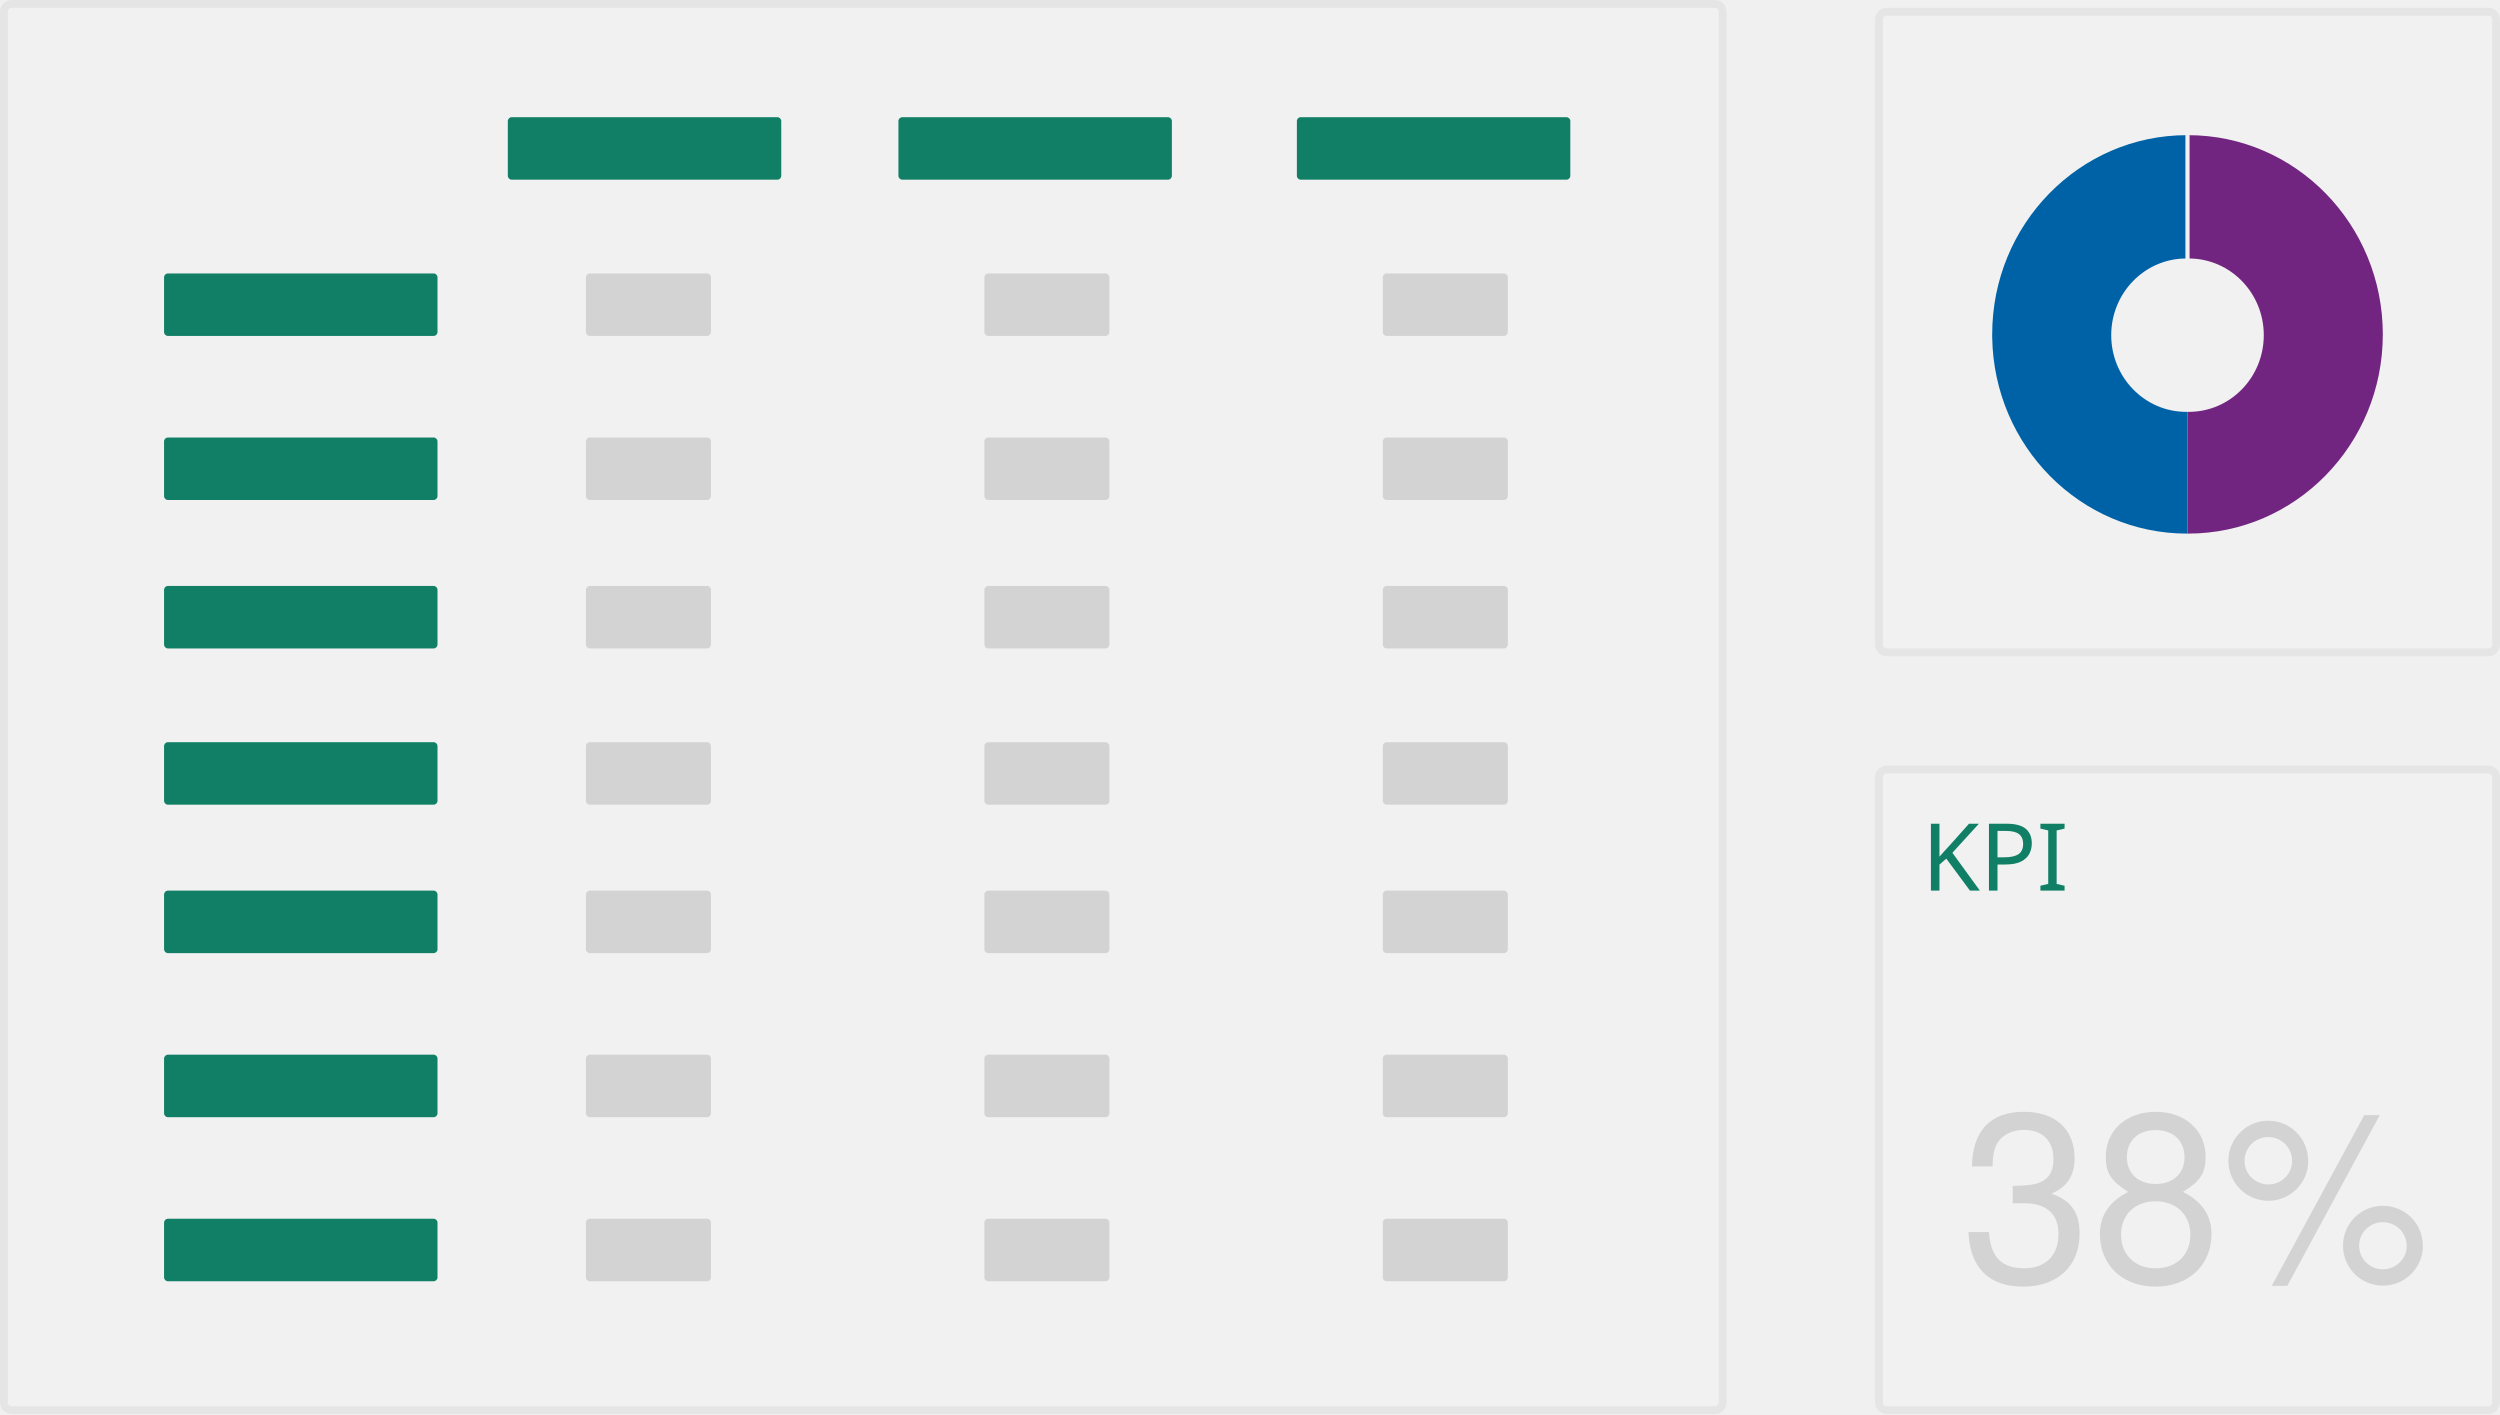
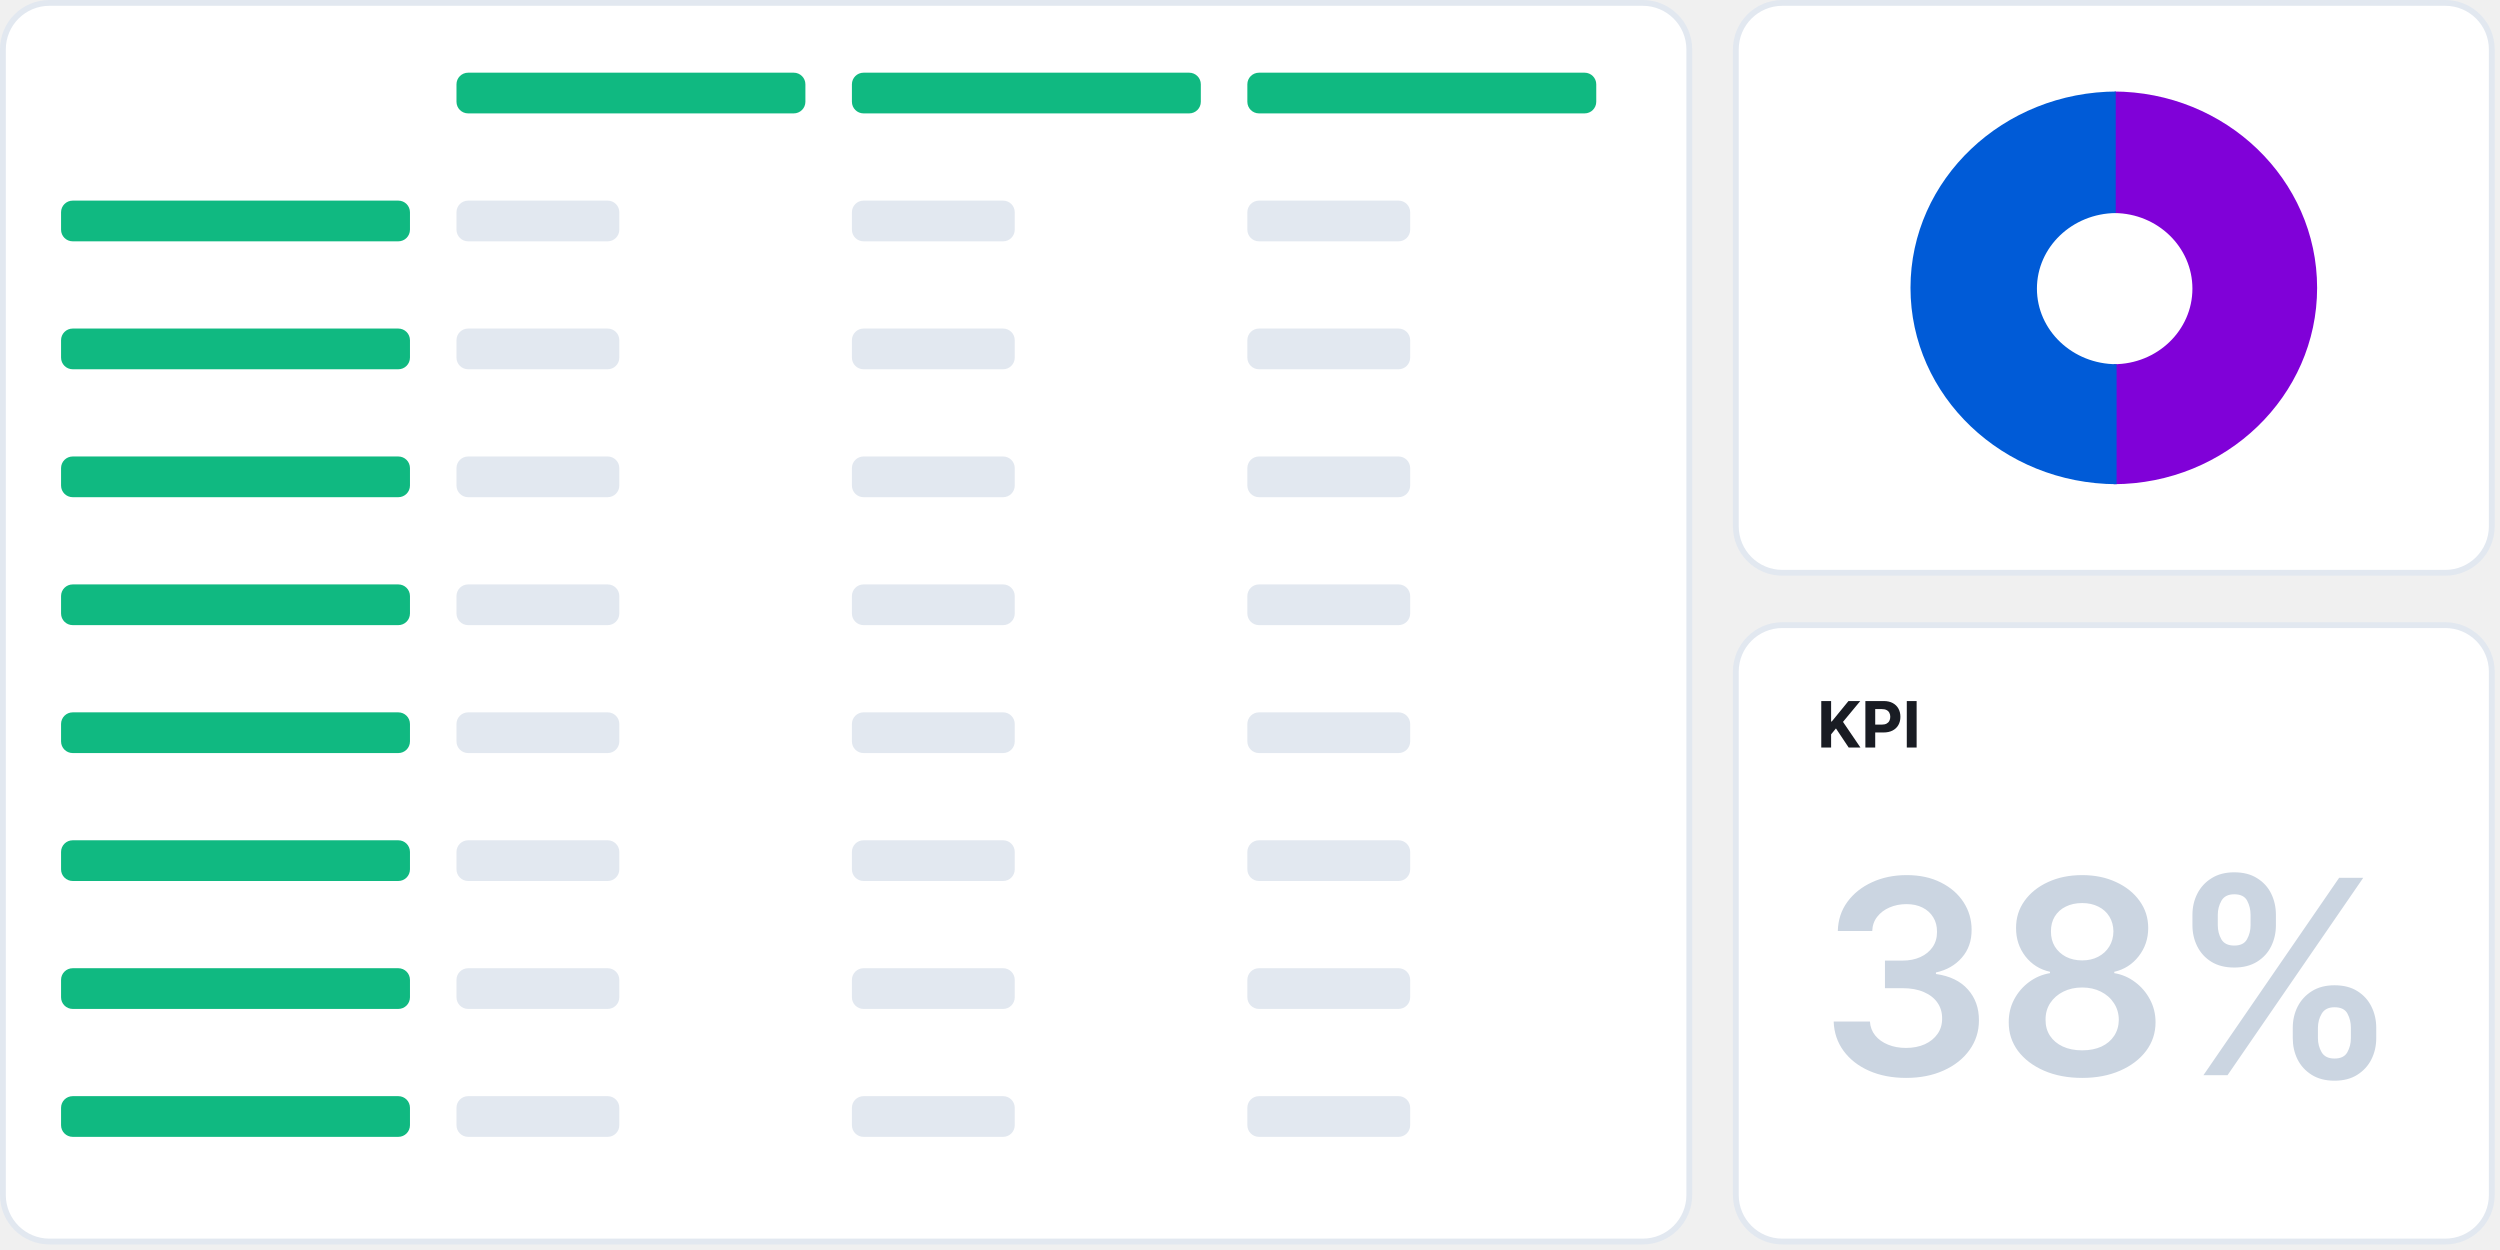
- <svg xmlns="http://www.w3.org/2000/svg" width="320px" height="181px" viewBox="0 0 320 181" version="1.1">
-   <g id="Page-1" stroke="none" stroke-width="1" fill="none" fill-rule="evenodd">
-     <g id="Group-19">
-       <g id="Group-17-Copy" transform="translate(240, 1)" fill="#F1F1F1" stroke="#E5E5E5">
-         <rect id="Rectangle" x="0.5" y="0.5" width="79" height="82" rx="1" />
-       </g>
-       <g id="Group-17-Copy-4" transform="translate(240, 98)" fill="#F1F1F1" stroke="#E5E5E5">
-         <rect id="Rectangle" x="0.5" y="0.5" width="79" height="82" rx="1" />
-       </g>
-       <g id="Group-17-Copy-3" fill="#F1F1F1" stroke="#E5E5E5">
-         <rect id="Rectangle" x="0.5" y="0.5" width="220" height="180" rx="1" />
-       </g>
-       <rect id="Rectangle" fill="#D3D3D3" x="75" y="35" width="16" height="8" rx="0.5" />
-       <rect id="Rectangle-Copy" fill="#D3D3D3" x="126" y="35" width="16" height="8" rx="0.5" />
-       <rect id="Rectangle-Copy-2" fill="#D3D3D3" x="177" y="35" width="16" height="8" rx="0.5" />
-       <rect id="Rectangle-Copy-3" fill="#D3D3D3" x="75" y="56" width="16" height="8" rx="0.5" />
-       <rect id="Rectangle-Copy-11" fill="#D3D3D3" x="126" y="56" width="16" height="8" rx="0.5" />
-       <rect id="Rectangle-Copy-13" fill="#D3D3D3" x="177" y="56" width="16" height="8" rx="0.5" />
-       <rect id="Rectangle-Copy-9" fill="#D3D3D3" x="75" y="75" width="16" height="8" rx="0.5" />
-       <rect id="Rectangle-Copy-12" fill="#D3D3D3" x="126" y="75" width="16" height="8" rx="0.5" />
-       <rect id="Rectangle-Copy-38" fill="#D3D3D3" x="177" y="75" width="16" height="8" rx="0.5" />
-       <rect id="Rectangle-Copy-10" fill="#D3D3D3" x="75" y="95" width="16" height="8" rx="0.5" />
-       <rect id="Rectangle-Copy-32" fill="#D3D3D3" x="75" y="114" width="16" height="8" rx="0.5" />
-       <rect id="Rectangle-Copy-64" fill="#D3D3D3" x="75" y="135" width="16" height="8" rx="0.5" />
-       <rect id="Rectangle-Copy-103" fill="#D3D3D3" x="75" y="156" width="16" height="8" rx="0.5" />
-       <rect id="Rectangle-Copy-37" fill="#D3D3D3" x="126" y="95" width="16" height="8" rx="0.5" />
-       <rect id="Rectangle-Copy-40" fill="#D3D3D3" x="126" y="114" width="16" height="8" rx="0.5" />
-       <rect id="Rectangle-Copy-71" fill="#D3D3D3" x="126" y="135" width="16" height="8" rx="0.5" />
-       <rect id="Rectangle-Copy-104" fill="#D3D3D3" x="126" y="156" width="16" height="8" rx="0.5" />
-       <rect id="Rectangle-Copy-39" fill="#D3D3D3" x="177" y="95" width="16" height="8" rx="0.5" />
-       <rect id="Rectangle-Copy-48" fill="#D3D3D3" x="177" y="114" width="16" height="8" rx="0.5" />
-       <rect id="Rectangle-Copy-101" fill="#D3D3D3" x="177" y="135" width="16" height="8" rx="0.5" />
-       <rect id="Rectangle-Copy-105" fill="#D3D3D3" x="177" y="156" width="16" height="8" rx="0.5" />
-       <rect id="Rectangle-Copy-4" fill="#107F65" x="65" y="15" width="35" height="8" rx="0.5" />
-       <rect id="Rectangle-Copy-7" fill="#107F65" x="21" y="35" width="35" height="8" rx="0.5" />
-       <rect id="Rectangle-Copy-8" fill="#107F65" x="21" y="56" width="35" height="8" rx="0.5" />
-       <rect id="Rectangle-Copy-35" fill="#107F65" x="21" y="75" width="35" height="8" rx="0.5" />
-       <rect id="Rectangle-Copy-36" fill="#107F65" x="21" y="95" width="35" height="8" rx="0.5" />
-       <rect id="Rectangle-Copy-56" fill="#107F65" x="21" y="114" width="35" height="8" rx="0.5" />
-       <rect id="Rectangle-Copy-102" fill="#107F65" x="21" y="135" width="35" height="8" rx="0.5" />
-       <rect id="Rectangle-Copy-106" fill="#107F65" x="21" y="156" width="35" height="8" rx="0.5" />
-       <rect id="Rectangle-Copy-5" fill="#107F65" x="115" y="15" width="35" height="8" rx="0.5" />
-       <rect id="Rectangle-Copy-6" fill="#107F65" x="166" y="15" width="35" height="8" rx="0.5" />
-       <path d="M280.265,17.302 L280.068,17.301 C293.838,17.301 305,28.718 305,42.801 C305,56.884 293.838,68.301 280.068,68.301 L280,68.3 L280,52.716 C280.055,52.717 280.111,52.718 280.167,52.718 C285.467,52.718 289.764,48.323 289.764,42.902 C289.764,37.515 285.521,33.142 280.266,33.087 L280.265,17.302 Z" id="Combined-Shape" fill="#722580" />
-       <path d="M279.735,17.302 L279.734,33.087 C274.479,33.142 270.236,37.515 270.236,42.902 C270.236,48.323 274.533,52.718 279.833,52.718 C279.889,52.718 279.945,52.717 280.001,52.716 L280,68.3 L279.932,68.301 C266.3,68.301 255.224,57.112 255.003,43.223 L255,42.801 C255,28.718 266.162,17.301 279.932,17.301 L279.735,17.302 Z" id="Combined-Shape" fill="#0062A6" />
-       <text id="38%" font-family="Helvetica" font-size="30" font-weight="normal" line-spacing="21" fill="#D3D3D3">
-         <tspan x="251" y="164">38%</tspan>
-       </text>
-       <text id="KPI" font-family="ProximaNova-Semibold, Proxima Nova" font-size="12" font-weight="500" fill="#107F65">
-         <tspan x="246" y="114">KPI</tspan>
-       </text>
-     </g>
-   </g>
+ <svg xmlns="http://www.w3.org/2000/svg" width="350" height="175" viewBox="0 0 350 175" fill="none">
+   <path d="M229.989 0.407H6.92C3.323 0.407 0.407 3.323 0.407 6.92V167.302C0.407 170.899 3.323 173.815 6.92 173.815H229.989C233.586 173.815 236.502 170.899 236.502 167.302V6.92C236.502 3.323 233.586 0.407 229.989 0.407Z" fill="white" stroke="#E2E8F0" stroke-width="0.814" />
+   <path d="M111.127 10.177H65.537C64.637 10.177 63.908 10.905 63.908 11.805V14.247C63.908 15.146 64.637 15.875 65.537 15.875H111.127C112.027 15.875 112.756 15.146 112.756 14.247V11.805C112.756 10.905 112.027 10.177 111.127 10.177Z" fill="#10B981" />
+   <path d="M166.487 10.177H120.897C119.997 10.177 119.268 10.905 119.268 11.805V14.247C119.268 15.146 119.997 15.875 120.897 15.875H166.487C167.387 15.875 168.116 15.146 168.116 14.247V11.805C168.116 10.905 167.387 10.177 166.487 10.177Z" fill="#10B981" />
+   <path d="M221.848 10.177H176.257C175.358 10.177 174.629 10.905 174.629 11.805V14.247C174.629 15.146 175.358 15.875 176.257 15.875H221.848C222.747 15.875 223.476 15.146 223.476 14.247V11.805C223.476 10.905 222.747 10.177 221.848 10.177Z" fill="#10B981" />
+   <path d="M55.767 28.087H10.177C9.277 28.087 8.548 28.816 8.548 29.715V32.158C8.548 33.057 9.277 33.786 10.177 33.786H55.767C56.666 33.786 57.395 33.057 57.395 32.158V29.715C57.395 28.816 56.666 28.087 55.767 28.087Z" fill="#10B981" />
+   <path d="M85.076 28.087H65.537C64.637 28.087 63.908 28.816 63.908 29.715V32.158C63.908 33.057 64.637 33.786 65.537 33.786H85.076C85.975 33.786 86.704 33.057 86.704 32.158V29.715C86.704 28.816 85.975 28.087 85.076 28.087Z" fill="#E2E8F0" />
+   <path d="M140.436 28.087H120.897C119.997 28.087 119.268 28.816 119.268 29.715V32.158C119.268 33.057 119.997 33.786 120.897 33.786H140.436C141.335 33.786 142.064 33.057 142.064 32.158V29.715C142.064 28.816 141.335 28.087 140.436 28.087Z" fill="#E2E8F0" />
+   <path d="M195.796 28.087H176.257C175.358 28.087 174.629 28.816 174.629 29.715V32.158C174.629 33.057 175.358 33.786 176.257 33.786H195.796C196.695 33.786 197.424 33.057 197.424 32.158V29.715C197.424 28.816 196.695 28.087 195.796 28.087Z" fill="#E2E8F0" />
+   <path d="M55.767 45.998H10.177C9.277 45.998 8.548 46.727 8.548 47.626V50.068C8.548 50.968 9.277 51.697 10.177 51.697H55.767C56.666 51.697 57.395 50.968 57.395 50.068V47.626C57.395 46.727 56.666 45.998 55.767 45.998Z" fill="#10B981" />
+   <path d="M85.076 45.998H65.537C64.637 45.998 63.908 46.727 63.908 47.626V50.068C63.908 50.968 64.637 51.697 65.537 51.697H85.076C85.975 51.697 86.704 50.968 86.704 50.068V47.626C86.704 46.727 85.975 45.998 85.076 45.998Z" fill="#E2E8F0" />
+   <path d="M140.436 45.998H120.897C119.997 45.998 119.268 46.727 119.268 47.626V50.068C119.268 50.968 119.997 51.697 120.897 51.697H140.436C141.335 51.697 142.064 50.968 142.064 50.068V47.626C142.064 46.727 141.335 45.998 140.436 45.998Z" fill="#E2E8F0" />
+   <path d="M195.796 45.998H176.257C175.358 45.998 174.629 46.727 174.629 47.626V50.068C174.629 50.968 175.358 51.697 176.257 51.697H195.796C196.695 51.697 197.424 50.968 197.424 50.068V47.626C197.424 46.727 196.695 45.998 195.796 45.998Z" fill="#E2E8F0" />
+   <path d="M55.767 63.908H10.177C9.277 63.908 8.548 64.637 8.548 65.537V67.979C8.548 68.878 9.277 69.607 10.177 69.607H55.767C56.666 69.607 57.395 68.878 57.395 67.979V65.537C57.395 64.637 56.666 63.908 55.767 63.908Z" fill="#10B981" />
+   <path d="M85.076 63.908H65.537C64.637 63.908 63.908 64.637 63.908 65.537V67.979C63.908 68.878 64.637 69.607 65.537 69.607H85.076C85.975 69.607 86.704 68.878 86.704 67.979V65.537C86.704 64.637 85.975 63.908 85.076 63.908Z" fill="#E2E8F0" />
+   <path d="M140.436 63.908H120.897C119.997 63.908 119.268 64.637 119.268 65.537V67.979C119.268 68.878 119.997 69.607 120.897 69.607H140.436C141.335 69.607 142.064 68.878 142.064 67.979V65.537C142.064 64.637 141.335 63.908 140.436 63.908Z" fill="#E2E8F0" />
+   <path d="M195.796 63.908H176.257C175.358 63.908 174.629 64.637 174.629 65.537V67.979C174.629 68.878 175.358 69.607 176.257 69.607H195.796C196.695 69.607 197.424 68.878 197.424 67.979V65.537C197.424 64.637 196.695 63.908 195.796 63.908Z" fill="#E2E8F0" />
+   <path d="M55.767 81.819H10.177C9.277 81.819 8.548 82.548 8.548 83.447V85.89C8.548 86.789 9.277 87.518 10.177 87.518H55.767C56.666 87.518 57.395 86.789 57.395 85.89V83.447C57.395 82.548 56.666 81.819 55.767 81.819Z" fill="#10B981" />
+   <path d="M85.076 81.819H65.537C64.637 81.819 63.908 82.548 63.908 83.447V85.89C63.908 86.789 64.637 87.518 65.537 87.518H85.076C85.975 87.518 86.704 86.789 86.704 85.89V83.447C86.704 82.548 85.975 81.819 85.076 81.819Z" fill="#E2E8F0" />
+   <path d="M140.436 81.819H120.897C119.997 81.819 119.268 82.548 119.268 83.447V85.89C119.268 86.789 119.997 87.518 120.897 87.518H140.436C141.335 87.518 142.064 86.789 142.064 85.89V83.447C142.064 82.548 141.335 81.819 140.436 81.819Z" fill="#E2E8F0" />
+   <path d="M195.796 81.819H176.257C175.358 81.819 174.629 82.548 174.629 83.447V85.89C174.629 86.789 175.358 87.518 176.257 87.518H195.796C196.695 87.518 197.424 86.789 197.424 85.89V83.447C197.424 82.548 196.695 81.819 195.796 81.819Z" fill="#E2E8F0" />
+   <path d="M55.767 99.73H10.177C9.277 99.73 8.548 100.459 8.548 101.358V103.8C8.548 104.7 9.277 105.429 10.177 105.429H55.767C56.666 105.429 57.395 104.7 57.395 103.8V101.358C57.395 100.459 56.666 99.73 55.767 99.73Z" fill="#10B981" />
+   <path d="M85.076 99.73H65.537C64.637 99.73 63.908 100.459 63.908 101.358V103.8C63.908 104.7 64.637 105.429 65.537 105.429H85.076C85.975 105.429 86.704 104.7 86.704 103.8V101.358C86.704 100.459 85.975 99.73 85.076 99.73Z" fill="#E2E8F0" />
+   <path d="M140.436 99.73H120.897C119.997 99.73 119.268 100.459 119.268 101.358V103.8C119.268 104.7 119.997 105.429 120.897 105.429H140.436C141.335 105.429 142.064 104.7 142.064 103.8V101.358C142.064 100.459 141.335 99.73 140.436 99.73Z" fill="#E2E8F0" />
+   <path d="M195.796 99.73H176.257C175.358 99.73 174.629 100.459 174.629 101.358V103.8C174.629 104.7 175.358 105.429 176.257 105.429H195.796C196.695 105.429 197.424 104.7 197.424 103.8V101.358C197.424 100.459 196.695 99.73 195.796 99.73Z" fill="#E2E8F0" />
+   <path d="M55.767 117.64H10.177C9.277 117.64 8.548 118.369 8.548 119.269V121.711C8.548 122.61 9.277 123.339 10.177 123.339H55.767C56.666 123.339 57.395 122.61 57.395 121.711V119.269C57.395 118.369 56.666 117.64 55.767 117.64Z" fill="#10B981" />
+   <path d="M85.076 117.64H65.537C64.637 117.64 63.908 118.369 63.908 119.269V121.711C63.908 122.61 64.637 123.339 65.537 123.339H85.076C85.975 123.339 86.704 122.61 86.704 121.711V119.269C86.704 118.369 85.975 117.64 85.076 117.64Z" fill="#E2E8F0" />
+   <path d="M140.436 117.64H120.897C119.997 117.64 119.268 118.369 119.268 119.269V121.711C119.268 122.61 119.997 123.339 120.897 123.339H140.436C141.335 123.339 142.064 122.61 142.064 121.711V119.269C142.064 118.369 141.335 117.64 140.436 117.64Z" fill="#E2E8F0" />
+   <path d="M195.796 117.64H176.257C175.358 117.64 174.629 118.369 174.629 119.269V121.711C174.629 122.61 175.358 123.339 176.257 123.339H195.796C196.695 123.339 197.424 122.61 197.424 121.711V119.269C197.424 118.369 196.695 117.64 195.796 117.64Z" fill="#E2E8F0" />
+   <path d="M55.767 135.551H10.177C9.277 135.551 8.548 136.28 8.548 137.179V139.622C8.548 140.521 9.277 141.25 10.177 141.25H55.767C56.666 141.25 57.395 140.521 57.395 139.622V137.179C57.395 136.28 56.666 135.551 55.767 135.551Z" fill="#10B981" />
+   <path d="M85.076 135.551H65.537C64.637 135.551 63.908 136.28 63.908 137.179V139.622C63.908 140.521 64.637 141.25 65.537 141.25H85.076C85.975 141.25 86.704 140.521 86.704 139.622V137.179C86.704 136.28 85.975 135.551 85.076 135.551Z" fill="#E2E8F0" />
+   <path d="M140.436 135.551H120.897C119.997 135.551 119.268 136.28 119.268 137.179V139.622C119.268 140.521 119.997 141.25 120.897 141.25H140.436C141.335 141.25 142.064 140.521 142.064 139.622V137.179C142.064 136.28 141.335 135.551 140.436 135.551Z" fill="#E2E8F0" />
+   <path d="M195.796 135.551H176.257C175.358 135.551 174.629 136.28 174.629 137.179V139.622C174.629 140.521 175.358 141.25 176.257 141.25H195.796C196.695 141.25 197.424 140.521 197.424 139.622V137.179C197.424 136.28 196.695 135.551 195.796 135.551Z" fill="#E2E8F0" />
+   <path d="M55.767 153.462H10.177C9.277 153.462 8.548 154.191 8.548 155.09V157.532C8.548 158.431 9.277 159.16 10.177 159.16H55.767C56.666 159.16 57.395 158.431 57.395 157.532V155.09C57.395 154.191 56.666 153.462 55.767 153.462Z" fill="#10B981" />
+   <path d="M85.076 153.462H65.537C64.637 153.462 63.908 154.191 63.908 155.09V157.532C63.908 158.431 64.637 159.16 65.537 159.16H85.076C85.975 159.16 86.704 158.431 86.704 157.532V155.09C86.704 154.191 85.975 153.462 85.076 153.462Z" fill="#E2E8F0" />
+   <path d="M140.436 153.462H120.897C119.997 153.462 119.268 154.191 119.268 155.09V157.532C119.268 158.431 119.997 159.16 120.897 159.16H140.436C141.335 159.16 142.064 158.431 142.064 157.532V155.09C142.064 154.191 141.335 153.462 140.436 153.462Z" fill="#E2E8F0" />
+   <path d="M195.796 153.462H176.257C175.358 153.462 174.629 154.191 174.629 155.09V157.532C174.629 158.431 175.358 159.16 176.257 159.16H195.796C196.695 159.16 197.424 158.431 197.424 157.532V155.09C197.424 154.191 196.695 153.462 195.796 153.462Z" fill="#E2E8F0" />
+   <path d="M342.337 0.407H249.528C245.931 0.407 243.015 3.323 243.015 6.92V73.678C243.015 77.275 245.931 80.191 249.528 80.191H342.337C345.934 80.191 348.85 77.275 348.85 73.678V6.92C348.85 3.323 345.934 0.407 342.337 0.407Z" fill="white" stroke="#E2E8F0" stroke-width="0.814" />
+   <path fill-rule="evenodd" clip-rule="evenodd" d="M296.054 12.812L295.828 12.81C311.606 12.81 324.396 25.117 324.396 40.299C324.396 55.447 311.662 67.733 295.933 67.788L295.933 50.989C295.935 50.989 295.938 50.989 295.941 50.989C302.014 50.989 306.938 46.252 306.938 40.408C306.938 34.601 302.076 29.886 296.055 29.828L296.054 12.812Z" fill="#8001D8" />
+   <path fill-rule="evenodd" clip-rule="evenodd" d="M296.205 12.812L296.204 29.828C290.1 29.886 285.17 34.601 285.17 40.408C285.17 46.252 290.162 50.989 296.319 50.989C296.321 50.989 296.322 50.989 296.323 50.989L296.322 67.788C280.377 67.731 267.469 55.445 267.469 40.299C267.469 25.117 280.437 12.81 296.434 12.81L296.205 12.812Z" fill="#005BD7" />
+   <path d="M342.337 87.518H249.528C245.931 87.518 243.015 90.434 243.015 94.031V167.302C243.015 170.899 245.931 173.815 249.528 173.815H342.337C345.934 173.815 348.85 170.899 348.85 167.302V94.031C348.85 90.434 345.934 87.518 342.337 87.518Z" fill="white" stroke="#E2E8F0" stroke-width="0.814" />
+   <path d="M254.978 104.659V98.146H256.355V101.018H256.441L258.785 98.146H260.436L258.019 101.062L260.464 104.659H258.817L257.033 101.981L256.355 102.808V104.659H254.978ZM261.153 104.659V98.146H263.722C264.216 98.146 264.637 98.24 264.985 98.429C265.332 98.616 265.597 98.875 265.78 99.208C265.964 99.539 266.056 99.921 266.056 100.353C266.056 100.786 265.963 101.167 265.777 101.498C265.59 101.829 265.32 102.086 264.966 102.271C264.614 102.455 264.188 102.547 263.687 102.547H262.049V101.444H263.465C263.73 101.444 263.948 101.398 264.12 101.307C264.294 101.214 264.423 101.086 264.508 100.922C264.595 100.757 264.638 100.567 264.638 100.353C264.638 100.137 264.595 99.948 264.508 99.787C264.423 99.624 264.294 99.498 264.12 99.409C263.946 99.317 263.725 99.272 263.458 99.272H262.53V104.659H261.153ZM268.328 98.146V104.659H266.951V98.146H268.328Z" fill="#191C23" />
+   <path d="M266.849 150.907C264.906 150.907 263.178 150.574 261.667 149.908C260.165 149.243 258.977 148.316 258.105 147.129C257.232 145.941 256.769 144.569 256.715 143.013H261.789C261.834 143.759 262.081 144.412 262.531 144.969C262.981 145.518 263.579 145.946 264.325 146.251C265.072 146.557 265.909 146.71 266.835 146.71C267.825 146.71 268.702 146.539 269.467 146.197C270.231 145.847 270.83 145.361 271.262 144.74C271.693 144.119 271.905 143.404 271.896 142.594C271.905 141.758 271.689 141.02 271.248 140.381C270.807 139.743 270.169 139.243 269.332 138.884C268.504 138.524 267.506 138.344 266.336 138.344H263.894V134.484H266.336C267.299 134.484 268.14 134.318 268.86 133.985C269.588 133.652 270.16 133.184 270.573 132.582C270.987 131.97 271.19 131.264 271.181 130.463C271.19 129.68 271.014 129.001 270.654 128.425C270.303 127.841 269.804 127.386 269.156 127.062C268.518 126.739 267.767 126.577 266.903 126.577C266.057 126.577 265.275 126.73 264.555 127.036C263.835 127.341 263.255 127.778 262.814 128.344C262.373 128.902 262.139 129.568 262.112 130.342H257.295C257.331 128.794 257.776 127.436 258.631 126.266C259.494 125.088 260.646 124.17 262.085 123.513C263.525 122.848 265.14 122.515 266.93 122.515C268.774 122.515 270.375 122.861 271.734 123.554C273.101 124.238 274.158 125.16 274.905 126.32C275.652 127.481 276.025 128.763 276.025 130.166C276.034 131.723 275.575 133.027 274.649 134.08C273.731 135.132 272.526 135.82 271.032 136.144V136.36C272.975 136.63 274.464 137.35 275.499 138.519C276.542 139.68 277.06 141.124 277.051 142.851C277.051 144.398 276.61 145.784 275.728 147.007C274.856 148.222 273.65 149.175 272.112 149.868C270.582 150.561 268.828 150.907 266.849 150.907ZM291.506 150.907C289.5 150.907 287.719 150.57 286.163 149.895C284.615 149.22 283.401 148.298 282.519 147.129C281.647 145.95 281.215 144.614 281.224 143.121C281.215 141.96 281.467 140.894 281.979 139.923C282.492 138.951 283.185 138.141 284.058 137.494C284.939 136.837 285.92 136.419 286.999 136.239V136.05C285.578 135.735 284.426 135.011 283.545 133.877C282.672 132.735 282.24 131.417 282.249 129.923C282.24 128.502 282.636 127.233 283.437 126.118C284.237 125.002 285.335 124.125 286.729 123.486C288.124 122.839 289.716 122.515 291.506 122.515C293.279 122.515 294.857 122.839 296.243 123.486C297.637 124.125 298.735 125.002 299.536 126.118C300.345 127.233 300.75 128.502 300.75 129.923C300.75 131.417 300.305 132.735 299.414 133.877C298.532 135.011 297.394 135.735 296 136.05V136.239C297.08 136.419 298.051 136.837 298.915 137.494C299.787 138.141 300.48 138.951 300.993 139.923C301.515 140.894 301.776 141.96 301.776 143.121C301.776 144.614 301.335 145.95 300.453 147.129C299.571 148.298 298.357 149.22 296.81 149.895C295.271 150.57 293.504 150.907 291.506 150.907ZM291.506 147.048C292.541 147.048 293.441 146.872 294.205 146.521C294.97 146.161 295.564 145.658 295.987 145.01C296.409 144.362 296.625 143.616 296.634 142.77C296.625 141.888 296.396 141.11 295.946 140.435C295.505 139.752 294.898 139.216 294.124 138.83C293.36 138.443 292.487 138.249 291.506 138.249C290.517 138.249 289.635 138.443 288.862 138.83C288.088 139.216 287.476 139.752 287.026 140.435C286.585 141.11 286.37 141.888 286.379 142.77C286.37 143.616 286.576 144.362 286.999 145.01C287.422 145.649 288.016 146.148 288.781 146.508C289.554 146.868 290.463 147.048 291.506 147.048ZM291.506 134.457C292.352 134.457 293.099 134.286 293.746 133.945C294.403 133.603 294.92 133.126 295.298 132.514C295.676 131.902 295.87 131.196 295.879 130.396C295.87 129.604 295.681 128.911 295.312 128.317C294.943 127.715 294.43 127.251 293.773 126.928C293.117 126.595 292.361 126.428 291.506 126.428C290.634 126.428 289.865 126.595 289.199 126.928C288.542 127.251 288.029 127.715 287.661 128.317C287.301 128.911 287.125 129.604 287.134 130.396C287.125 131.196 287.305 131.902 287.674 132.514C288.052 133.117 288.569 133.594 289.226 133.945C289.892 134.286 290.652 134.457 291.506 134.457ZM320.988 145.347V143.89C320.988 142.819 321.213 141.834 321.663 140.935C322.122 140.035 322.787 139.311 323.66 138.762C324.533 138.213 325.59 137.939 326.831 137.939C328.109 137.939 329.179 138.213 330.043 138.762C330.906 139.302 331.559 140.022 331.999 140.921C332.449 141.821 332.674 142.81 332.674 143.89V145.347C332.674 146.418 332.449 147.403 331.999 148.303C331.55 149.202 330.888 149.926 330.016 150.475C329.152 151.024 328.091 151.298 326.831 151.298C325.572 151.298 324.506 151.024 323.633 150.475C322.76 149.926 322.099 149.202 321.649 148.303C321.209 147.403 320.988 146.418 320.988 145.347ZM324.51 143.89V145.347C324.51 146.058 324.681 146.71 325.023 147.304C325.365 147.898 325.968 148.195 326.831 148.195C327.704 148.195 328.302 147.902 328.626 147.317C328.959 146.724 329.125 146.067 329.125 145.347V143.89C329.125 143.17 328.968 142.513 328.653 141.92C328.338 141.317 327.731 141.016 326.831 141.016C325.985 141.016 325.387 141.317 325.036 141.92C324.686 142.513 324.51 143.17 324.51 143.89ZM306.941 129.532V128.075C306.941 126.995 307.17 126.005 307.629 125.106C308.088 124.206 308.753 123.486 309.626 122.947C310.499 122.398 311.556 122.124 312.797 122.124C314.066 122.124 315.132 122.398 315.995 122.947C316.868 123.486 317.525 124.206 317.965 125.106C318.406 126.005 318.627 126.995 318.627 128.075V129.532C318.627 130.612 318.402 131.601 317.952 132.501C317.511 133.391 316.854 134.107 315.982 134.646C315.109 135.186 314.048 135.456 312.797 135.456C311.529 135.456 310.458 135.186 309.585 134.646C308.722 134.107 308.065 133.387 307.615 132.487C307.165 131.588 306.941 130.603 306.941 129.532ZM310.49 128.075V129.532C310.49 130.252 310.656 130.908 310.989 131.502C311.331 132.087 311.933 132.379 312.797 132.379C313.661 132.379 314.254 132.087 314.578 131.502C314.911 130.908 315.078 130.252 315.078 129.532V128.075C315.078 127.355 314.92 126.698 314.605 126.104C314.29 125.502 313.688 125.2 312.797 125.2C311.942 125.2 311.344 125.502 311.002 126.104C310.66 126.707 310.49 127.364 310.49 128.075ZM308.479 150.529L327.479 122.893H330.852L311.852 150.529H308.479Z" fill="#CBD5E1" />
</svg>
